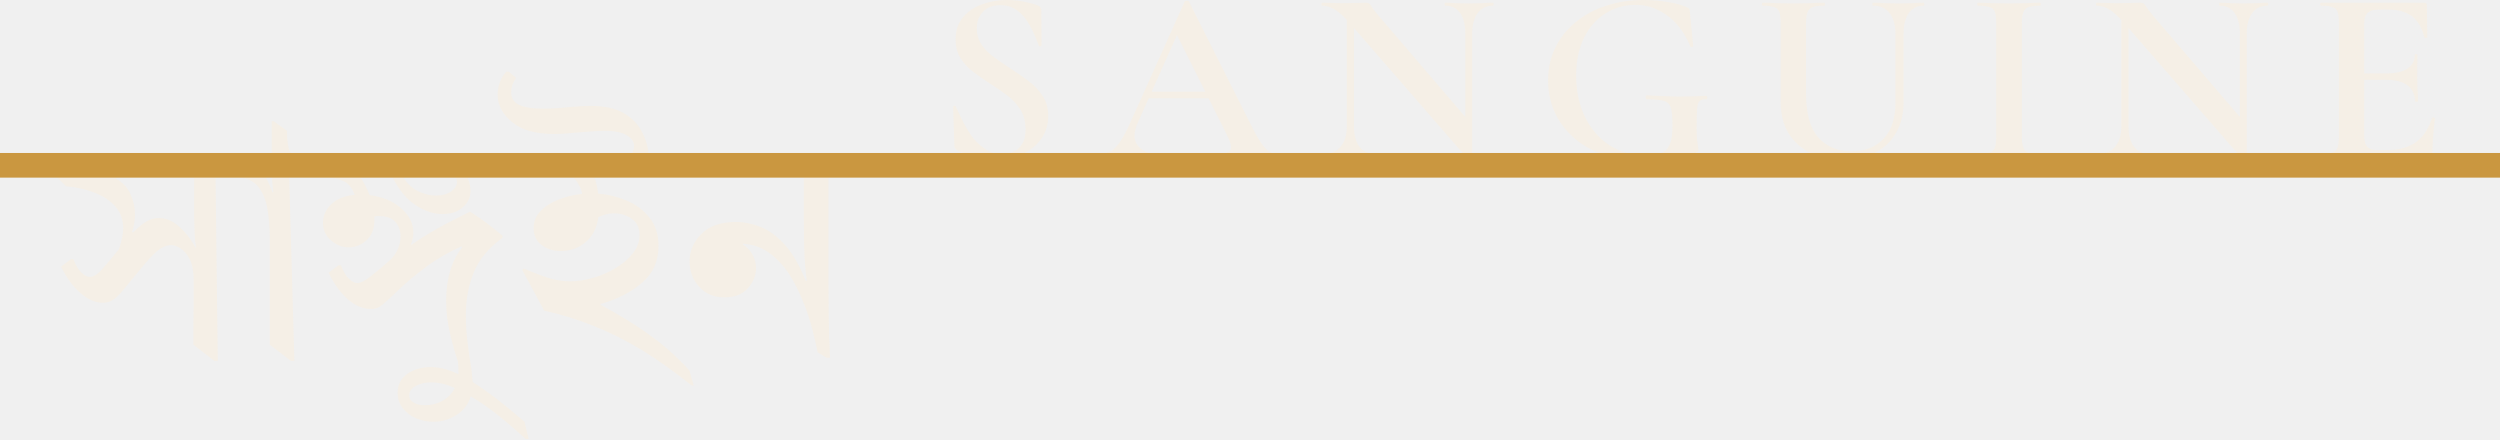
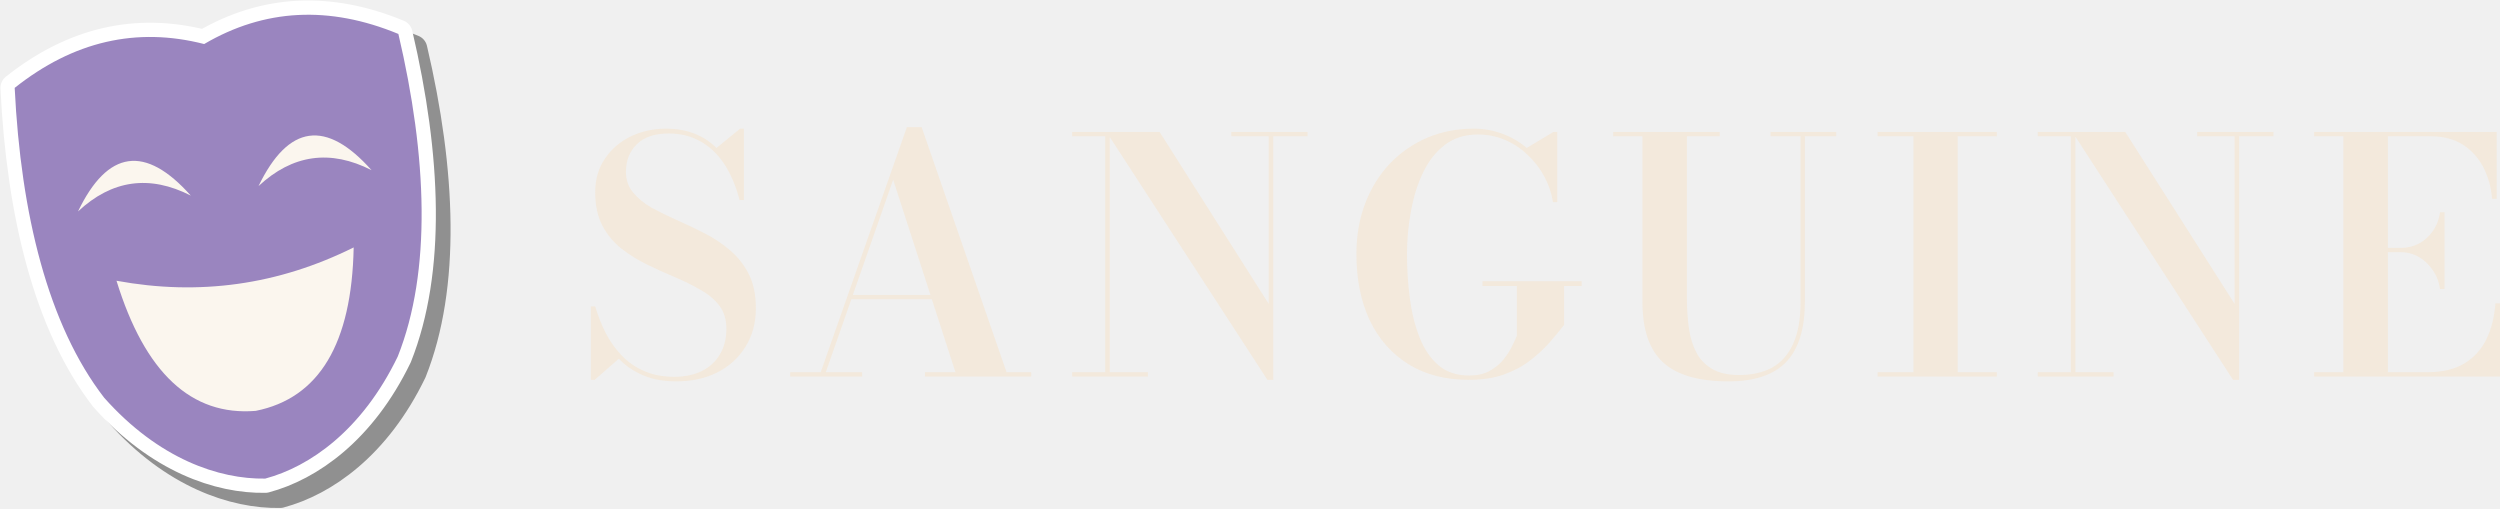
- <svg xmlns="http://www.w3.org/2000/svg" viewBox="0 0 1014.8 178.2" width="1014.8" height="178.2" role="img" aria-label="Sanguine">
-   <path d="M41.8 122.9Q37.1 122.9 32.6 118.9Q28 114.9 24.8 108.2L28.8 105.2L29.8 105.2Q31.3 109.1 33.1 110.7Q34.9 112.4 36.4 112.4Q38.8 112.4 41.6 109.1Q44.5 105.9 48.3 101.1Q50 96.1 50 92.7Q50 87.4 46.9 83.9Q43.9 80.4 38.6 78.3Q33.4 76.2 26.8 75.6L15.8 64.6L15.8 63.6L91.3 63.6L98.8 71.1L98.8 72.1L87.5 72.1L88.4 146.5L87 146.5L78.5 139.9Q78.5 137 78.5 132.9Q78.5 128.7 78.6 124.5Q78.6 120.2 78.6 117.2Q78.6 114.1 78.6 113.5Q78.6 108.5 77.1 105.4Q75.6 102.4 73.4 100.9Q71.3 99.5 69.4 99.5Q66.8 99.5 63.8 101.9Q60.9 104.4 56.8 109.5Q52.6 114.6 50.2 117.5Q47.8 120.5 45.9 121.7Q44.1 122.9 41.8 122.9ZM78.8 72.1L47.1 72.1L47.1 72.5Q51.3 74.9 53 78.9Q54.8 82.9 54.8 87Q54.8 90.7 53.6 94.1L54 94.4Q57.3 91.1 59.6 89.8Q61.9 88.5 64.6 88.5Q68.6 88.5 72.4 91.7Q76.3 95 79.4 100.5L79.6 100.4Q79.1 97.9 79 94.9Q78.9 92 78.8 87.9Q78.8 83.9 78.8 77.6L78.8 72.1ZM119.5 146.5L118.1 146.5L109.5 139.9L109.5 96.7Q109.5 90.1 108.5 84.5Q107.5 79 104.6 75.5Q101.6 72.1 95.9 72.1L90 64.6L90 63.6L91.3 63.6Q96 63.6 99.5 64.6Q103 65.6 105.7 68.7Q108.4 71.9 110.6 78.1L111 78Q110.5 74.7 110.4 72.2Q110.3 69.6 110.3 65.9L110.3 49.2L111.1 49.2L116.5 53.1L116.6 56.4Q117 60.5 117.9 62Q118.9 63.6 121.9 63.6L129.4 71.1L129.4 72.1L124.1 72.1Q121.6 72.1 120.2 71.1Q118.8 70.1 117.8 68.9L117.3 69.1L119.5 146.5ZM191.4 150.5L190 150.5L186.4 148.2Q184.4 142.7 182.8 135.9Q181.1 129.1 181.1 122Q181.1 115.9 182.6 110.4Q184.1 104.9 187.6 100.4L187.3 100Q179.1 103.7 172.9 108.4Q166.6 113.1 162.5 117Q158.4 121 156.5 122.6Q154.8 124.2 153.6 124.8Q152.4 125.4 150.6 125.4Q145.6 125.4 141.1 121.4Q136.6 117.4 133.4 110.7L137.4 107.7L138.4 107.7Q139.9 111.6 141.7 113.2Q143.5 114.9 145 114.9Q147.1 114.9 150.8 111.9Q154.5 109 158.4 105.5Q160.5 103.5 161.6 100.9Q162.6 98.4 162.6 96Q162.6 92.5 160.5 90.1Q158.4 87.7 153.6 87.7Q153.5 87.7 153.1 87.7Q152.6 87.7 152 87.9L152 89.1Q152 94.6 148.8 97.5Q145.6 100.4 141.6 100.4Q137.5 100.4 134.3 97.5Q131.1 94.7 131.1 90.5Q131.1 86.1 134.5 82.9Q137.9 79.6 144 79.1Q142.3 74.6 139.1 73.4Q135.9 72.1 132.3 72.1L129.4 72.1L121.9 64.6L121.9 63.6L201.8 63.6L209.3 71.1L209.3 72.1L189.8 72.1Q191 75 191 77.5Q191 81.4 187.9 84.1Q184.9 86.9 179.6 86.9Q174.4 86.9 168.9 83.4Q163.4 79.9 159.4 72.1L146.4 72.1Q148.6 75.5 150 79.2Q157.9 80.2 162.8 84.5Q167.8 88.9 167.8 94.4Q167.8 96.9 166.8 99.2L167 99.4Q172.4 95.6 177.7 92.7Q183 89.7 190.8 85.9Q194.1 88 197.5 90.5Q200.9 93.1 204 95.7L204 96.5Q195.6 102.6 192.4 110.4Q189.1 118.2 189.1 128.1Q189.1 133.5 189.8 139Q190.5 144.6 191.4 150.5ZM163.8 72.1Q166.4 76.2 170.1 77.8Q173.8 79.4 176.9 79.4Q180.8 79.4 183.1 77.7Q185.5 76.1 185.5 73.9Q185.5 73.1 185.1 72.1L163.8 72.1ZM214.6 178.2L213.4 178.2Q206.6 172 201.1 167.7Q195.6 163.5 191.1 160.9Q189.5 165.9 185.2 168.5Q180.9 171.2 176 171.2Q172.5 171.2 169.1 169.9Q165.8 168.5 163.6 165.8Q161.4 163.1 161.4 159.5Q161.4 154.5 165.4 151.7Q169.4 149 174.9 149Q177.1 149 179.8 149.6Q182.5 150.2 186.1 151.9Q186.1 151.2 186.1 150.5Q186.1 148.7 185.8 146Q185.5 143.4 184.5 140.9L185 140.5Q186.8 141.1 188.1 141.9Q189.5 142.7 190 144Q190.5 144.9 190.9 146.9Q191.3 149 191.5 151.3Q191.8 153.6 191.9 155.1Q195.9 157.6 201.1 161.5Q206.3 165.5 212.9 171.2L214.6 178.2ZM184.6 157.5Q181.8 156.2 179.4 155.7Q177 155.2 175.1 155.2Q171.6 155.2 168.9 156.6Q166.1 158 166.1 160.5Q166.1 162.4 167.9 163.4Q169.6 164.5 172.6 164.5Q176.4 164.5 179.6 162.7Q182.9 160.9 184.6 157.5ZM281.6 156.5L280.8 156.5Q270 147.9 260.4 142Q250.8 136.2 241.2 132.4Q231.6 128.5 220.9 126.1L212 109.6L212.6 109Q220 112.1 223.9 113.2Q227.9 114.2 231.4 114.2Q235.8 114.2 240.7 112.8Q245.6 111.4 249.9 108.8Q254.3 106.2 256.9 102.8Q259.6 99.4 259.6 95.4Q259.6 91 256.4 88.8Q253.3 86.6 249.3 86.6Q247.5 86.6 245.9 87Q244.3 87.5 242.9 88.1Q242 94.7 237.7 98.3Q233.4 101.9 227.6 101.9Q223 101.9 219.8 99.4Q216.6 97 216.6 92.6Q216.6 88.6 219.4 85.7Q222.3 82.7 226.8 81Q231.3 79.2 236.3 78.7Q236 77 235.1 75.3Q234.3 73.6 232.8 72.1L209.3 72.1L201.8 64.6L201.8 63.6L255.6 63.6Q257.4 61.4 257.4 59.2Q257.4 56.7 254.4 54.9Q251.4 53.1 245.4 53.1Q242.9 53.1 239.3 53.4Q235.6 53.7 231.9 54Q228.1 54.4 225.1 54.4Q213.5 54.4 207.8 49.5Q202 44.7 202 38.5Q202 36.2 202.8 33.7Q203.6 31.2 205.5 29.1L206.5 29.1L209.5 31.6Q208.4 33.2 207.9 34.7Q207.5 36.1 207.5 37.4Q207.5 41 210.6 42.5Q213.8 44.1 220.4 44.1Q225.3 44.1 230.7 43.5Q236.1 43 239.8 43Q247.8 43 252.8 45.7Q257.9 48.5 260.4 53.2Q263 57.9 263.4 63.6L267.9 63.6L275.4 71.1L275.4 72.1L241.3 72.1Q242.3 74.7 242.8 78.6Q248.4 79 254.1 81.3Q259.8 83.6 263.5 88.2Q267.3 92.7 267.3 99.9Q267.3 109.1 260.6 114.8Q254 120.5 243.8 123.4L243.8 123.7Q254.8 129.7 261.9 134.7Q269 139.7 273.2 143.7Q277.4 147.6 279.9 150.5L281.6 156.5ZM336.9 145.2L335.5 145.2L331.9 143Q331.1 139 329.7 133.5Q328.3 128 325.9 122.2Q323.6 116.4 320.3 111.2Q316.9 106.1 312.3 102.7Q307.8 99.4 301.6 98.9L301.5 99.2Q304.1 100.9 305.5 103.4Q306.9 106 306.9 108.9Q306.9 113.2 303.6 117Q300.3 120.7 294.1 120.7Q287.6 120.7 283.8 116.4Q279.9 112.1 279.9 106.1Q279.9 99.7 284.8 94.9Q289.6 90.1 298.8 90.1Q303.6 90.1 308.7 92.1Q313.8 94.1 318.5 99.3Q323.3 104.5 327.1 114.1L327.5 114Q327 110.5 326.6 105Q326.3 99.5 326.3 89L326.3 72.1L275.4 72.1L267.9 64.6L267.9 63.6L339.4 63.6L346.9 71.1L346.9 72.1L336.3 72.1L336.3 115.1Q336.3 122.2 336.4 129Q336.5 135.7 336.9 145.2ZM396.5 11.5Q396.5 15.3 398.5 18.2Q400.5 21.1 403.6 23.3Q406.8 25.6 410.3 27.9Q414.1 30.3 417.5 32.9Q421 35.5 423.2 38.9Q425.5 42.3 425.5 47.1Q425.5 52.3 422.7 56.3Q419.9 60.3 415.1 62.5Q410.3 64.8 404.1 64.8Q401.2 64.8 398.1 64.2Q395 63.7 392.4 62.8Q389.8 61.9 388.4 60.9Q388 60.6 387.7 60.2Q387.4 59.9 387.4 59L386.9 43.5Q386.8 43 387.4 42.9Q387.9 42.9 388 43.3Q389.4 46.4 391.1 49.8Q392.8 53.1 395 56Q397.3 58.8 400.1 60.6Q402.9 62.5 406.6 62.5Q409 62.5 411.2 61.6Q413.4 60.8 414.8 58.6Q416.3 56.4 416.3 52.6Q416.3 47.9 414.2 44.5Q412.1 41.2 408.8 38.7Q405.5 36.2 401.8 33.9Q398.3 31.6 395.1 29.2Q391.9 26.8 389.9 23.6Q387.9 20.5 387.9 16Q387.9 10.5 391 6.9Q394 3.4 398.8 1.7Q403.6 0 408.5 0Q411.9 0 415.4 0.6Q418.9 1.3 421.2 2.2Q422.2 2.6 422.4 3.1Q422.7 3.6 422.7 4.2L422.8 18.3Q422.8 18.6 422.3 18.8Q421.9 18.9 421.7 18.6Q421.1 17.2 420.1 14.6Q419 11.9 417.2 9Q415.5 6.1 412.7 4.1Q409.9 2.1 406 2.1Q403.2 2.1 401.1 3.2Q399 4.3 397.8 6.4Q396.5 8.4 396.5 11.5ZM464.2 39.9L465.6 37.2L494 37.2L494.7 39.9L464.2 39.9ZM518.1 62.4Q518.6 62.4 518.6 63Q518.6 63.6 518.1 63.6Q515.1 63.6 511.9 63.4Q508.7 63.2 505.8 63.2Q502.4 63.2 499.9 63.4Q497.5 63.6 494.4 63.6Q494 63.6 494 63Q494 62.4 494.4 62.4Q498.7 62.4 499.5 60.8Q500.3 59.1 497.8 54.3L477.2 13.1L481.7 5.4L461.9 49.7Q459.2 55.7 461.8 59Q464.3 62.4 470 62.4Q470.5 62.4 470.5 63Q470.5 63.6 470 63.6Q467 63.6 464.5 63.4Q462 63.2 458.2 63.2Q454.4 63.2 452.1 63.4Q449.8 63.6 446.4 63.6Q446 63.6 446 63Q446 62.4 446.4 62.4Q449.1 62.4 451.1 61.3Q453 60.1 454.9 57.2Q456.9 54.2 459.3 48.7L480.9 0.6Q481 0.3 481.8 0.3Q482.5 0.2 482.6 0.6L507.4 49.9Q509.7 54.6 511.5 57.4Q513.3 60.1 514.8 61.3Q516.4 62.4 518.1 62.4ZM546.7 51.2L546.7 3.4L549.6 3.6L549.6 51.2Q549.6 56.5 551.7 59.4Q553.9 62.4 557.8 62.4Q558 62.4 558 63Q558 63.6 557.8 63.6Q555.6 63.6 553.3 63.5Q551 63.4 548.3 63.4Q545.3 63.4 542.6 63.5Q539.8 63.6 537.5 63.6Q537.2 63.6 537.2 63Q537.2 62.4 537.5 62.4Q541.9 62.4 544.3 59.4Q546.7 56.5 546.7 51.2ZM597.6 65Q597.6 65.3 597.2 65.4Q596.7 65.4 596.5 65.3L547.8 9.3Q544.2 5.2 541.7 3.8Q539.1 2.3 536.7 2.3Q536.4 2.3 536.4 1.7Q536.4 1.1 536.7 1.1Q538.6 1.1 540.7 1.2Q542.7 1.3 544.5 1.3Q547.8 1.3 550.5 1.2Q553.1 1.1 554.6 1.1Q555.9 1.1 556.5 2.3Q557.1 3.4 559.5 6.3L596.8 49.8L597.6 65ZM597.6 13.6L597.6 65L594.8 62L594.8 13.6Q594.8 8.3 592.7 5.3Q590.6 2.3 586.6 2.3Q586.4 2.3 586.4 1.7Q586.4 1.1 586.6 1.1Q588.8 1.1 591.1 1.3Q593.4 1.4 596.2 1.4Q598.8 1.4 601.4 1.3Q603.9 1.1 606.1 1.1Q606.3 1.1 606.3 1.7Q606.3 2.3 606.1 2.3Q602.1 2.3 599.8 5.3Q597.6 8.3 597.6 13.6ZM665.4 64.8Q656.7 64.8 649.8 62.3Q642.9 59.8 638.2 55.3Q633.4 50.9 630.9 45.1Q628.4 39.3 628.4 32.7Q628.4 25.3 631.3 19.4Q634.2 13.4 639.5 9.1Q644.7 4.7 651.8 2.4Q658.9 0 667.2 0Q672 0 676.8 0.8Q681.5 1.5 684.6 2.9Q685.6 3.3 685.7 3.6Q685.9 3.8 686 5.2L687.3 18.7Q687.3 19 686.8 19.1Q686.3 19.2 686.1 18.8Q685.3 16.6 683.6 13.8Q681.8 10.9 679.1 8.2Q676.3 5.6 672.5 3.8Q668.7 2 663.7 2Q657.1 2 651.6 5.5Q646.2 8.9 643 15.3Q639.8 21.8 639.8 30.7Q639.8 37.7 641.8 43.6Q643.8 49.5 647.6 53.9Q651.3 58.3 656.5 60.7Q661.6 63.1 667.9 63.1Q671.9 63.1 674.3 62.2Q676.7 61.2 677.8 58.6Q678.9 56 678.9 51Q678.9 46.2 678.3 44Q677.7 41.7 675.6 41Q673.4 40.3 668.6 40.3Q668 40.3 668 39.5Q668 38.7 668.5 38.7Q675.4 39.1 680.9 39.2Q686.5 39.2 692.6 38.9Q693 38.9 693 39.6Q693.1 40.3 692.6 40.3Q690.8 40.2 689.9 41Q689.1 41.7 688.9 44.2Q688.7 46.7 688.7 52Q688.7 55.3 688.9 56.9Q689.1 58.5 689.2 59.3Q689.4 60 689.4 60.8Q689.4 61.4 689.2 61.6Q689 61.8 688.3 62Q682.8 63.2 676.9 64Q670.9 64.8 665.4 64.8ZM769.4 13.6Q769.4 8.4 767 5.3Q764.7 2.3 760.3 2.3Q760 2.3 760 1.7Q760 1.1 760.3 1.1Q762.7 1.1 765.3 1.3Q767.9 1.4 771 1.4Q773.6 1.4 776.2 1.3Q778.8 1.1 780.9 1.1Q781.1 1.1 781.1 1.7Q781.1 2.3 780.9 2.3Q776.9 2.3 774.8 5.3Q772.7 8.4 772.7 13.6L772.7 41.5Q772.7 48.7 769.6 54Q766.5 59.3 761 62.1Q755.4 65 748 65Q740.7 65 735 62.2Q729.3 59.3 726 54.1Q722.8 48.8 722.8 41.4L722.8 9.2Q722.8 6.3 722.3 4.9Q721.8 3.4 720.2 2.9Q718.6 2.3 715.5 2.3Q715.2 2.3 715.2 1.7Q715.2 1.1 715.5 1.1Q718 1.1 721.2 1.3Q724.4 1.4 727.9 1.4Q731.7 1.4 734.8 1.3Q738 1.1 740.5 1.1Q740.8 1.1 740.8 1.7Q740.8 2.3 740.5 2.3Q737.3 2.3 735.8 2.9Q734.2 3.5 733.7 5Q733.1 6.5 733.1 9.4L733.1 37.9Q733.1 50.2 738.1 55.8Q743.1 61.4 751.5 61.4Q759.9 61.4 764.7 56.2Q769.4 51.1 769.4 41.6L769.4 13.6ZM820.7 55.5Q820.7 58.4 821.3 59.9Q821.8 61.4 823.3 61.9Q824.9 62.4 828.1 62.4Q828.4 62.4 828.4 63Q828.4 63.6 828.1 63.6Q825.5 63.6 822.4 63.5Q819.2 63.4 815.4 63.4Q811.9 63.4 808.6 63.5Q805.4 63.6 802.8 63.6Q802.6 63.6 802.6 63Q802.6 62.4 802.8 62.4Q806 62.4 807.6 61.9Q809.2 61.4 809.8 59.9Q810.3 58.4 810.3 55.5L810.3 9.2Q810.3 6.3 809.8 4.9Q809.3 3.4 807.6 2.9Q806 2.3 802.8 2.3Q802.6 2.3 802.6 1.7Q802.6 1.1 802.8 1.1Q805.4 1.1 808.6 1.3Q811.9 1.4 815.4 1.4Q819.2 1.4 822.4 1.3Q825.6 1.1 828.1 1.1Q828.4 1.1 828.4 1.7Q828.4 2.3 828.1 2.3Q825 2.3 823.4 2.9Q821.8 3.5 821.3 5Q820.7 6.5 820.7 9.4L820.7 55.5ZM861.1 51.2L861.1 3.4L864 3.6L864 51.2Q864 56.5 866.1 59.4Q868.3 62.4 872.2 62.4Q872.4 62.4 872.4 63Q872.4 63.6 872.2 63.6Q870 63.6 867.7 63.5Q865.4 63.4 862.7 63.4Q859.7 63.4 857 63.5Q854.2 63.6 851.9 63.6Q851.6 63.6 851.6 63Q851.6 62.4 851.9 62.4Q856.3 62.4 858.7 59.4Q861.1 56.5 861.1 51.2ZM912 65Q912 65.3 911.6 65.4Q911.1 65.4 910.9 65.3L862.2 9.3Q858.6 5.2 856.1 3.8Q853.5 2.3 851.1 2.3Q850.8 2.3 850.8 1.7Q850.8 1.1 851.1 1.1Q853 1.1 855.1 1.2Q857.1 1.3 858.9 1.3Q862.2 1.3 864.9 1.2Q867.5 1.1 869 1.1Q870.3 1.1 870.9 2.3Q871.5 3.4 873.9 6.3L911.2 49.8L912 65ZM912 13.6L912 65L909.2 62L909.2 13.6Q909.2 8.3 907.1 5.3Q905 2.3 901 2.3Q900.8 2.3 900.8 1.7Q900.8 1.1 901 1.1Q903.2 1.1 905.5 1.3Q907.8 1.4 910.6 1.4Q913.2 1.4 915.8 1.3Q918.3 1.1 920.5 1.1Q920.7 1.1 920.7 1.7Q920.7 2.3 920.5 2.3Q916.5 2.3 914.2 5.3Q912 8.3 912 13.6ZM985.9 63.6L942.1 63.6Q941.8 63.6 941.8 63Q941.8 62.4 942.1 62.4Q945.3 62.4 946.8 61.9Q948.4 61.4 948.9 59.9Q949.4 58.4 949.4 55.5L949.4 9.2Q949.4 6.3 948.9 4.9Q948.4 3.4 946.8 2.9Q945.3 2.3 942.1 2.3Q941.8 2.3 941.8 1.7Q941.8 1.1 942.1 1.1L984.1 1.1Q985.1 1.1 985.1 2L985.3 15.1Q985.3 15.4 984.8 15.4Q984.3 15.5 984.1 15.2Q982.7 9.4 979.1 6.6Q975.4 3.9 969.5 3.9L965.9 3.9Q963.7 3.9 962.3 4.4Q960.9 5 960.3 6.2Q959.7 7.4 959.7 9.4L959.7 55.1Q959.7 57.1 960.2 58.4Q960.8 59.8 961.9 60.3Q963 60.9 964.9 60.9L969 60.9Q976.3 60.9 980.7 57.7Q985.2 54.4 987.2 47.9Q987.3 47.6 987.8 47.7Q988.4 47.9 988.4 48.1Q988 50.9 987.7 54.8Q987.4 58.7 987.4 62.1Q987.4 63.6 985.9 63.6ZM980.3 41.1Q980.3 37 977.3 34.7Q974.4 32.4 968.6 32.4L954.8 32.4L954.8 29.8L968.7 29.8Q974.4 29.8 977.3 27.8Q980.2 25.8 980.2 22.3Q980.2 22 980.7 22Q981.3 22 981.3 22.3Q981.3 25.5 981.2 27.3Q981.2 29.1 981.2 31.1Q981.2 33.6 981.3 35.9Q981.5 38.3 981.5 41.1Q981.5 41.3 980.9 41.3Q980.3 41.3 980.3 41.1Z" fill="#f5efe6" />
-   <rect x="0" y="62.1" width="1014.8" height="10" fill="#ca9740" />
+ <svg xmlns="http://www.w3.org/2000/svg" viewBox="0 0 983.3 200" width="983.3" height="200" role="img" aria-label="Sanguine">
+   <g transform="rotate(-8 90.6 90.6)">
+     <path d="M14.4 23.3Q52.5 0.9 90.6 16.6Q128.7 0.9 166.8 23.3C171.3 72.7 166.8 117.5 148.9 148.9C130.9 175.8 108.5 187 90.6 189.2C72.7 187 50.2 175.8 32.3 148.9C14.4 117.5 9.9 72.7 14.4 23.3Z" transform="translate(4.9 6.7)" fill="#000000" stroke="#000000" stroke-width="11.2" stroke-linejoin="round" opacity="0.4" />
+     <path d="M14.4 23.3Q52.5 0.9 90.6 16.6Q128.7 0.9 166.8 23.3C171.3 72.7 166.8 117.5 148.9 148.9C130.9 175.8 108.5 187 90.6 189.2C72.7 187 50.2 175.8 32.3 148.9C14.4 117.5 9.9 72.7 14.4 23.3Z" fill="#ffffff" stroke="#ffffff" stroke-width="11.2" stroke-linejoin="round" />
+     <path d="M14.4 23.3Q52.5 0.9 90.6 16.6Q128.7 0.9 166.8 23.3C171.3 72.7 166.8 117.5 148.9 148.9C130.9 175.8 108.5 187 90.6 189.2C72.7 187 50.2 175.8 32.3 148.9C14.4 117.5 9.9 72.7 14.4 23.3Z" fill="#9a85bf" />
+     <path d="M32.3 74.9Q54.7 41.3 77.1 74.9Q54.7 59.2 32.3 74.9ZM104 74.9Q126.5 41.3 148.9 74.9Q126.5 59.2 104 74.9ZM43.5 104Q90.6 119.7 137.7 104Q128.7 160.1 90.6 162.3Q52.5 160.1 43.5 104Z" fill="#fbf6ee" />
+   </g>
+   <path d="M266 150Q258.5 150 252.9 147.6Q247.3 145.2 243.4 141.1L233.9 149.4L232.4 149.4L232.4 120.5L234.1 120.5Q235.7 125.9 238.2 130.9Q240.7 135.8 244.5 139.8Q248.2 143.7 253.3 145.9Q258.4 148.2 265.2 148.2Q271.5 148.2 276.1 145.9Q280.7 143.6 283.2 139.3Q285.7 135.1 285.7 129.3Q285.7 123.9 283 120.3Q280.2 116.6 275.5 114Q270.9 111.3 265.4 109Q259.9 106.7 254.4 104Q248.9 101.3 244.3 97.7Q239.7 94 236.9 88.7Q234.1 83.3 234.1 75.6Q234.1 67.9 238 62.3Q241.8 56.7 248.2 53.6Q254.6 50.6 262 50.6Q268 50.6 273 52.5Q278 54.4 281.8 58.2L291.1 50.6L292.6 50.6L292.6 78.7L290.9 78.7Q288.7 70.3 284.8 64.4Q280.9 58.6 275.5 55.6Q270 52.5 263 52.5Q254.8 52.5 250.5 56.7Q246.2 60.9 246.2 67.6Q246.2 72.4 249 75.7Q251.8 79.1 256.3 81.7Q260.9 84.2 266.3 86.6Q271.8 89 277.2 91.8Q282.7 94.6 287.2 98.5Q291.7 102.3 294.5 107.8Q297.3 113.3 297.3 121.2Q297.3 129.9 293.2 136.4Q289.2 142.9 282.1 146.5Q275.1 150 266 150ZM334.2 117.7L334.2 116L373.6 116L373.6 117.7L334.2 117.7ZM362.5 50L395.9 146.4L405.6 146.4L405.6 148.1L363.8 148.1L363.8 146.4L375.8 146.4L351.3 70.7L324.8 146.4L339.1 146.4L339.1 148.1L310.8 148.1L310.8 146.4L322.8 146.4L356.7 50L362.5 50ZM436.5 51.9L436.5 146.4L451.5 146.4L451.5 148.1L421.7 148.1L421.7 146.4L434.7 146.4L434.7 53.6L421.7 53.6L421.7 51.9L436.5 51.9ZM514.3 51.9L514.3 53.6L500.8 53.6L500.8 149.4L498.5 149.4L435.2 51.9L456.1 51.9L499 119.5L499 53.6L484.3 53.6L484.3 51.9L514.3 51.9ZM583.1 110.6L622.1 110.6L622.1 112.5L615.2 112.5L615.2 127.8Q612.7 131 609.4 134.8Q606.1 138.5 601.8 141.8Q597.4 145.2 591.5 147.3Q585.6 149.4 577.8 149.4Q563.8 149.4 553.9 143.2Q544 137 538.7 125.9Q533.5 114.7 533.5 100Q533.5 89 537 79.9Q540.5 70.8 546.8 64.2Q553.1 57.7 561.5 54.1Q569.9 50.6 579.7 50.6Q585.5 50.6 590.9 52.6Q596.3 54.6 600.5 58.2L611 51.9L612.5 51.9L612.5 79.5L610.8 79.5Q610 74.2 607.4 69.4Q604.8 64.6 600.8 60.9Q596.9 57.1 591.9 55Q586.9 52.9 581.3 52.9Q573.7 52.9 568.4 56.9Q563.1 60.9 559.8 67.7Q556.5 74.5 555 82.9Q553.4 91.2 553.4 100Q553.4 108.7 554.5 117.2Q555.6 125.7 558.3 132.6Q561 139.5 565.7 143.6Q570.5 147.7 577.8 147.7Q582.5 147.7 585.7 146Q589 144.2 591.2 141.6Q593.3 139 594.6 136.4Q595.9 133.8 596.6 132.1L596.6 112.5L583.1 112.5L583.1 110.6ZM722.2 51.9L722.2 53.6L709.9 53.6L709.9 118.6Q709.9 134.5 702.7 142.2Q695.4 150 679.9 150Q662.3 150 654.2 142.6Q646 135.2 646 118.6L646 53.6L634.5 53.6L634.5 51.9L676.4 51.9L676.4 53.6L663.5 53.6L663.5 117.3Q663.5 123.7 664.3 129.2Q665.1 134.7 667.3 138.8Q669.5 142.9 673.6 145.2Q677.6 147.5 684 147.5Q691.6 147.5 697 144.6Q702.4 141.6 705.3 135.2Q708.2 128.8 708.2 118.6L708.2 53.6L696.4 53.6L696.4 51.9L722.2 51.9ZM738.5 148.1L738.5 146.4L752.6 146.4L752.6 53.6L738.5 53.6L738.5 51.9L785.4 51.9L785.4 53.6L770 53.6L770 146.4L785.4 146.4L785.4 148.1L738.5 148.1ZM816.3 51.9L816.3 146.4L831.3 146.4L831.3 148.1L801.5 148.1L801.5 146.4L814.5 146.4L814.5 53.6L801.5 53.6L801.5 51.9L816.3 51.9ZM894.2 51.9L894.2 53.6L880.7 53.6L880.7 149.4L878.3 149.4L815.1 51.9L835.9 51.9L878.9 119.5L878.9 53.6L864.2 53.6L864.2 51.9L894.2 51.9ZM910.2 148.1L910.2 146.4L921.7 146.4L921.7 53.6L910.2 53.6L910.2 51.9L982 51.9L982 78.2L980.2 78.2Q979.6 71.3 976.7 65.7Q973.8 60.2 968.7 56.9Q963.5 53.6 956 53.6L939.2 53.6L939.2 146.4L954.7 146.4Q963.5 146.4 969.2 143Q974.9 139.6 977.9 133.5Q980.9 127.4 981.5 119.3L983.3 119.3L983.3 148.1L910.2 148.1ZM959.7 113.7Q959.1 109.4 956.8 106.2Q954.6 102.9 951.4 101.1Q948.1 99.2 944.4 99.2L935.2 99.2L935.2 97.5L944.4 97.5Q948.1 97.5 951.4 95.8Q954.6 94.1 956.8 91Q959.1 87.8 959.7 83.5L961.5 83.5L961.5 113.7L959.7 113.7Z" fill="#f3e9dc" />
</svg>
